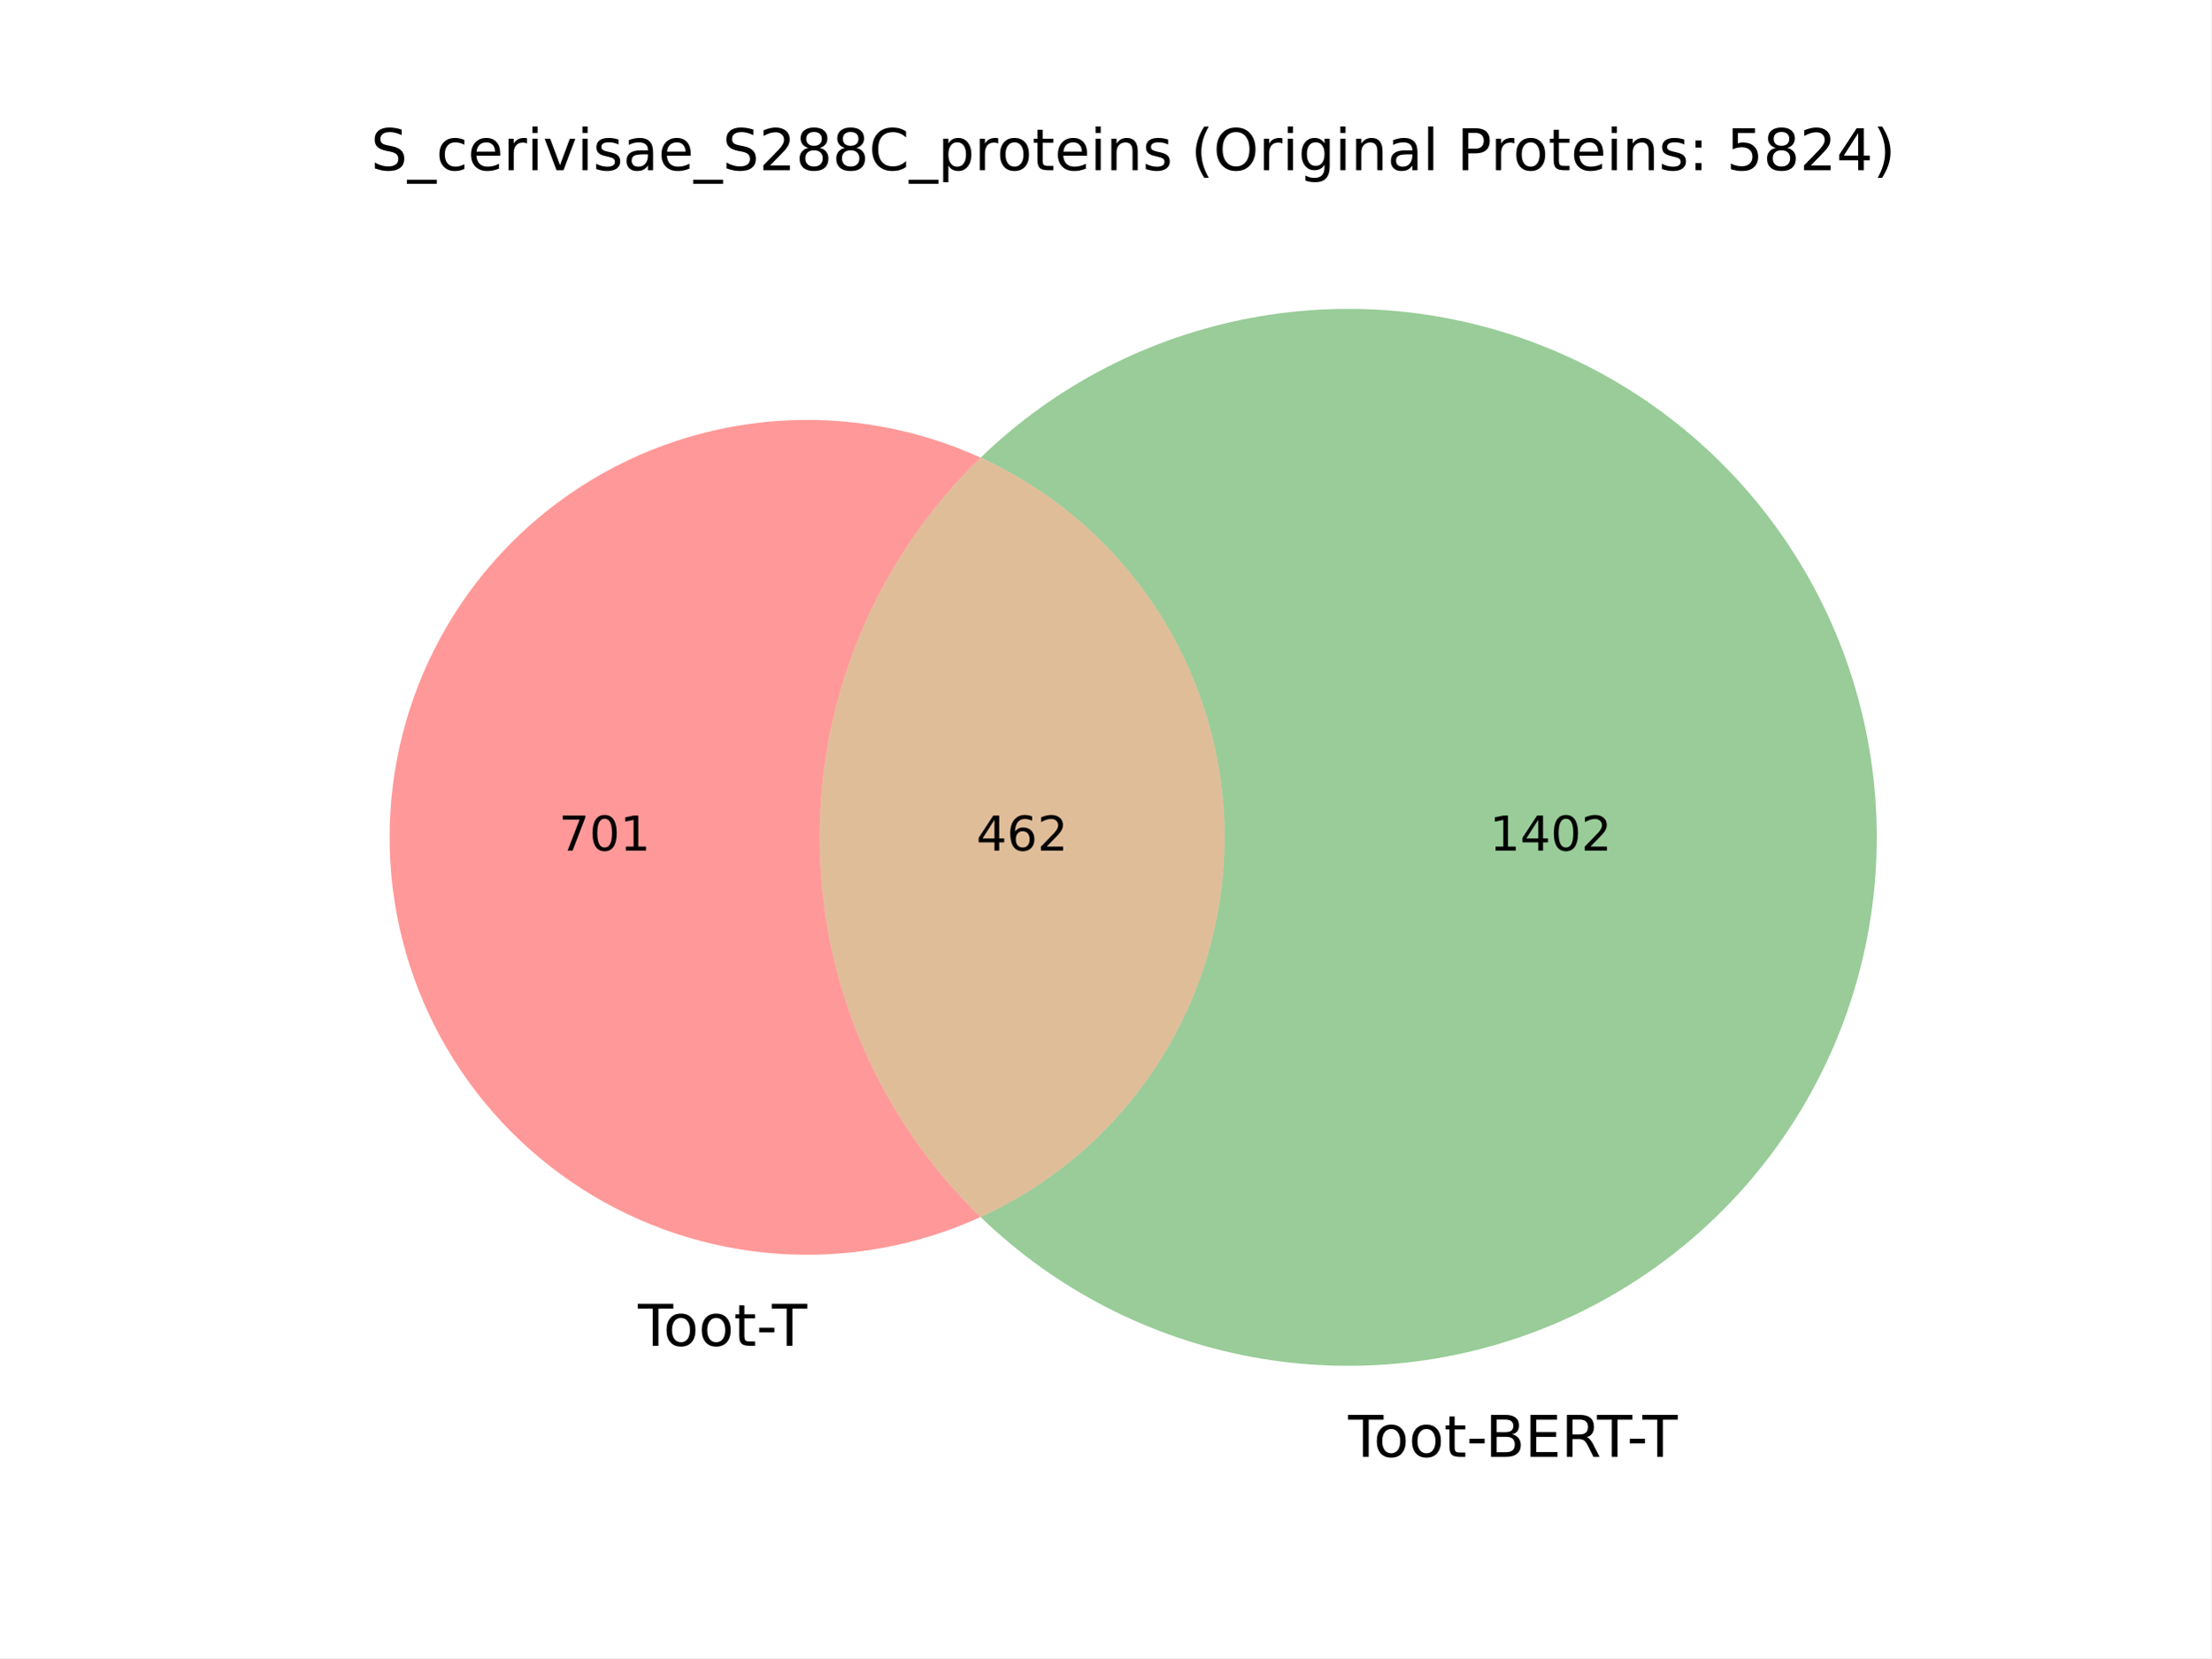
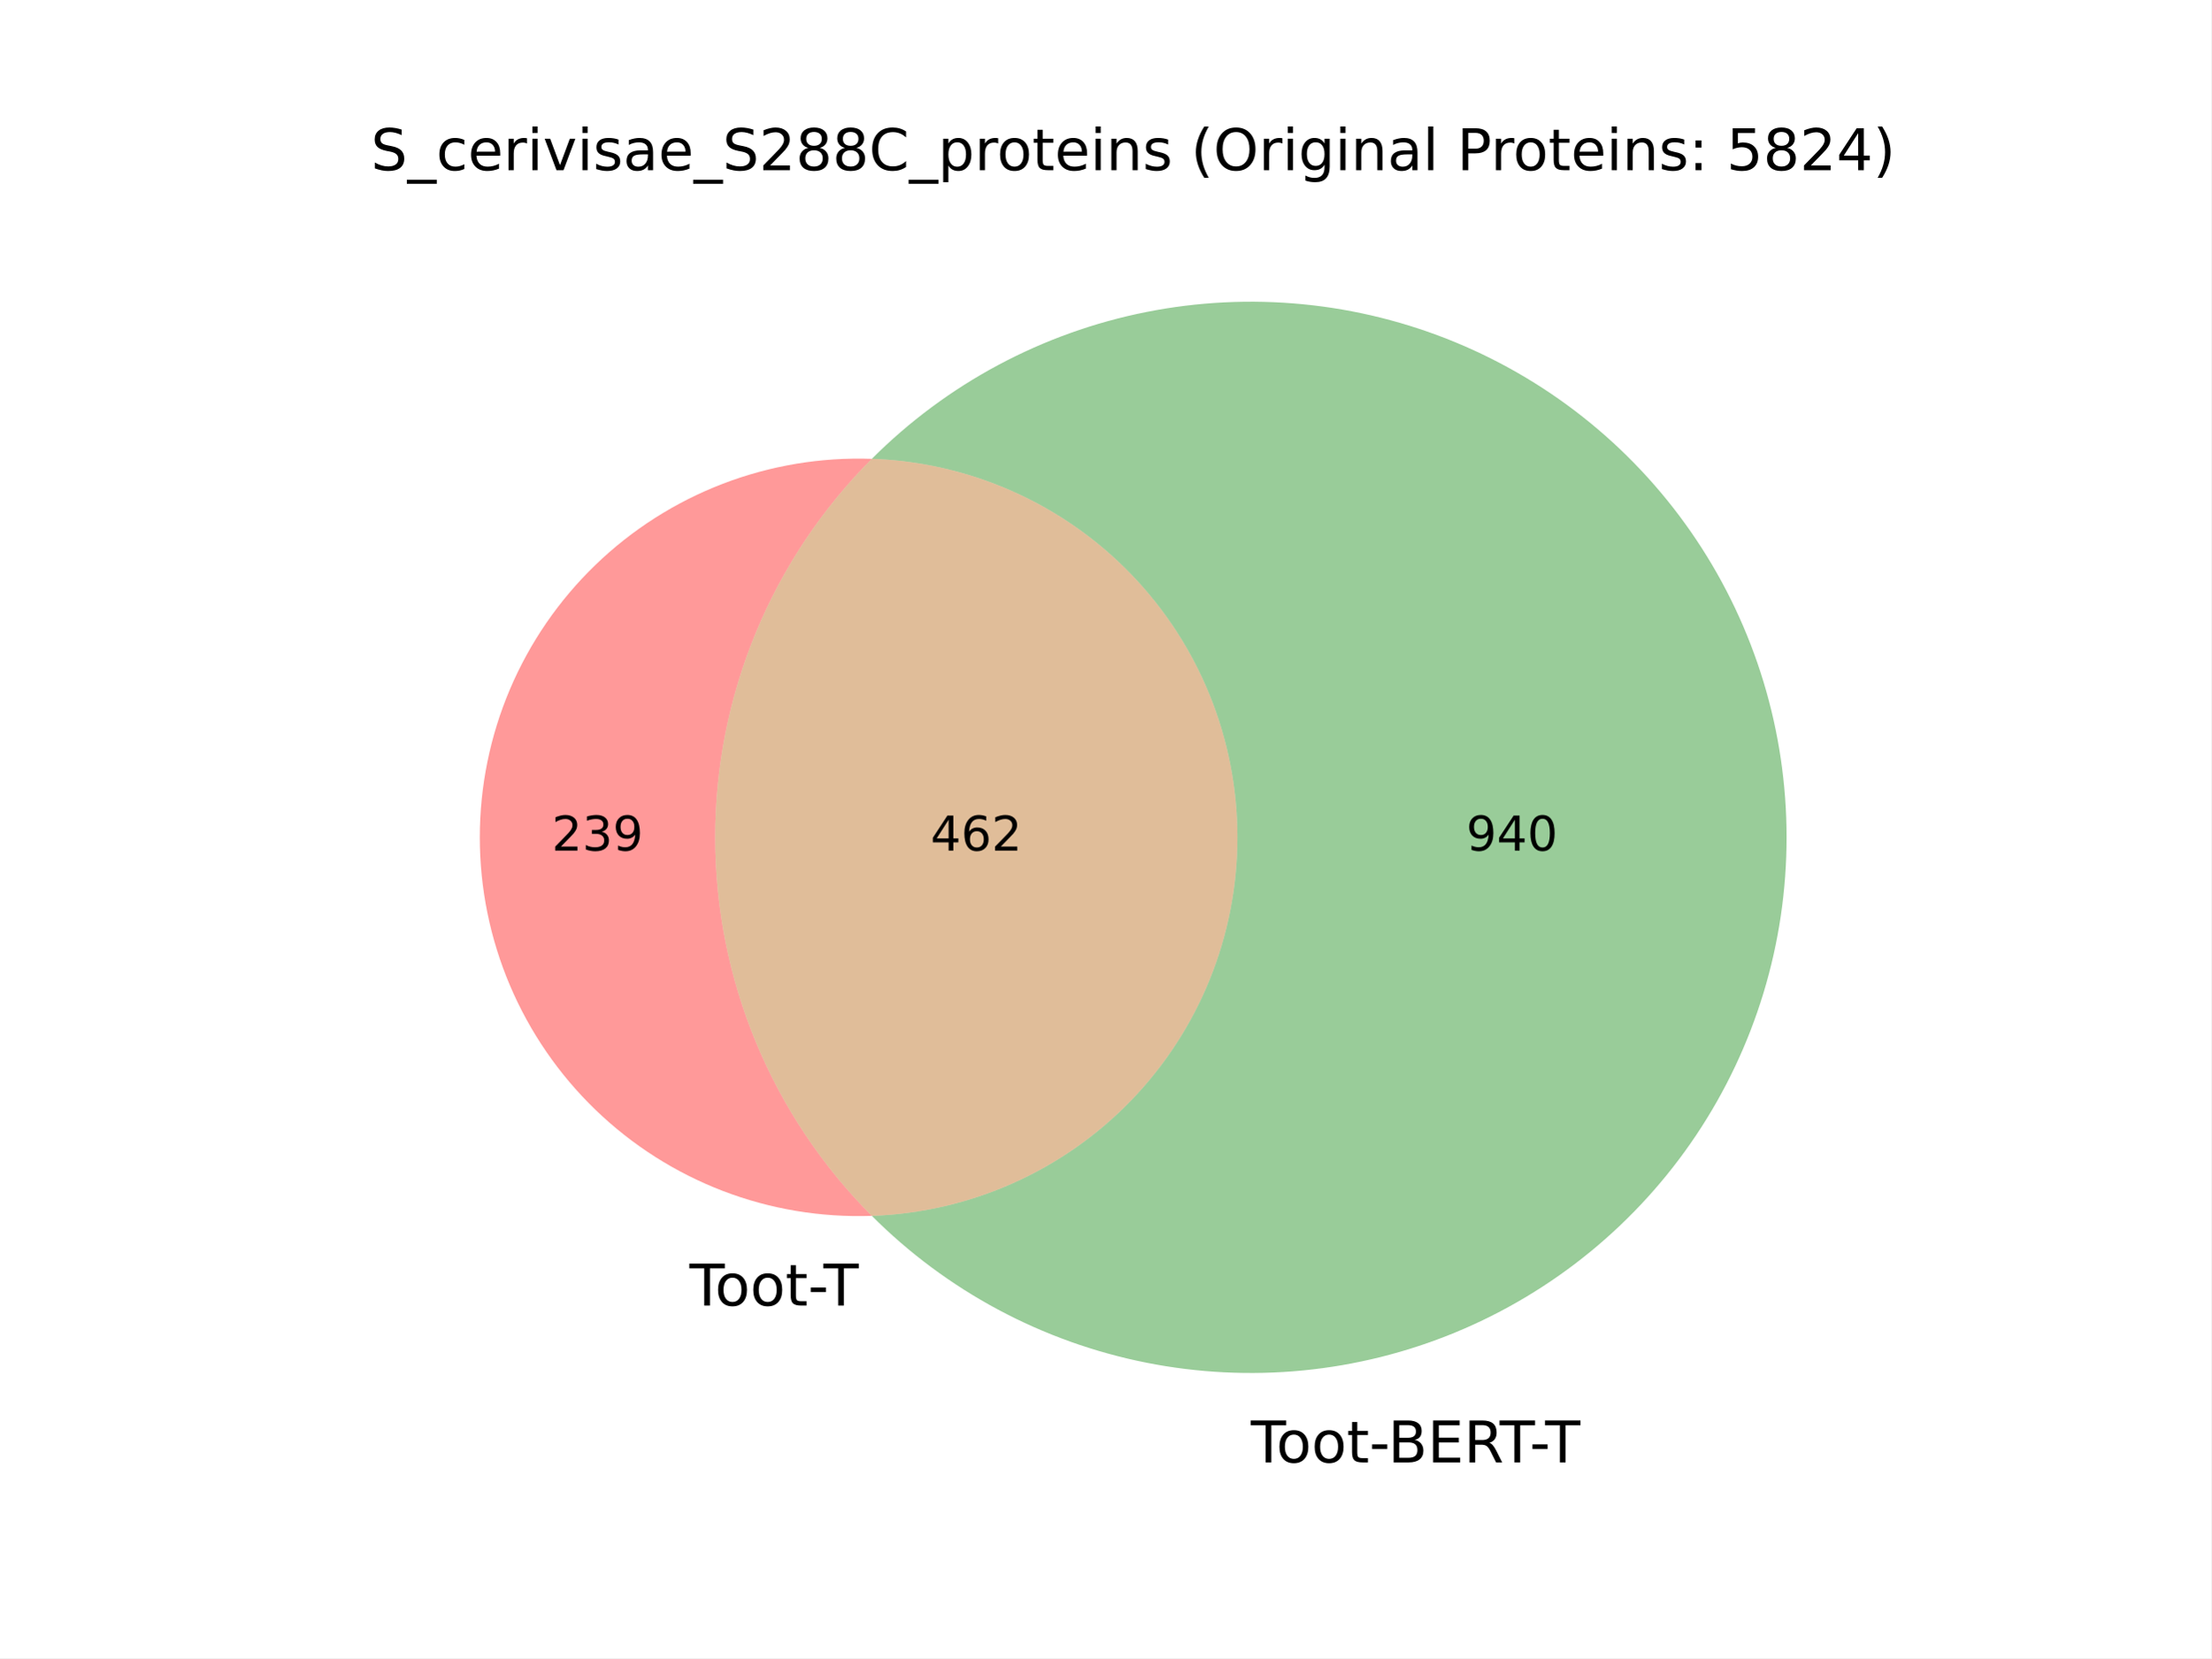
<svg xmlns="http://www.w3.org/2000/svg" xmlns:xlink="http://www.w3.org/1999/xlink" width="460.8pt" height="345.6pt" viewBox="0 0 460.8 345.6" version="1.1">
  <defs>
    <style type="text/css">*{stroke-linejoin: round; stroke-linecap: butt}</style>
  </defs>
  <g id="figure_1">
    <g id="patch_1">
      <path d="M 0 345.6  L 460.8 345.6  L 460.8 0  L 0 0  z " style="fill: #ffffff" />
    </g>
    <g id="axes_1">
      <g id="patch_2">
-         <path d="M 204.357 253.668  C 193.749 243.397 185.314 231.098 179.553 217.503  C 173.793 203.908 170.824 189.293 170.824 174.528  C 170.824 159.763 173.793 145.148 179.553 131.553  C 185.314 117.958 193.749 105.659 204.357 95.388  C 191.103 89.333 176.538 86.702 162.003 87.74  C 147.468 88.778 133.424 93.45 121.164 101.327  C 108.905 109.204 98.819 120.037 91.835 132.826  C 84.85 145.615 81.19 159.956 81.19 174.528  C 81.19 189.1 84.85 203.441 91.835 216.23  C 98.819 229.019 108.905 239.852 121.164 247.729  C 133.424 255.606 147.468 260.278 162.003 261.316  C 176.538 262.354 191.103 259.723 204.357 253.668  " clip-path="url(#pb43f7bd41c)" style="fill: #ff0000; opacity: 0.4" />
+         <path d="M 181.692 253.426  C 160.792 232.5 149.04 204.104 149.04 174.528  C 149.04 144.952 160.792 116.556 181.692 95.63  C 171.099 95.26 160.539 97.026 150.644 100.824  C 140.748 104.623 131.718 110.375 124.094 117.738  C 116.469 125.1 110.405 133.924 106.263 143.68  C 102.121 153.437 99.987 163.929 99.987 174.528  C 99.987 185.127 102.121 195.619 106.263 205.376  C 110.405 215.132 116.469 223.956 124.094 231.318  C 131.718 238.681 140.748 244.433 150.644 248.232  C 160.539 252.03 171.099 253.796 181.692 253.426  " clip-path="url(#p2285cf08c7)" style="fill: #ff0000; opacity: 0.4" />
      </g>
      <g id="patch_3">
-         <path d="M 204.357 95.388  C 219.525 102.318 232.385 113.465 241.399 127.494  C 250.413 141.523 255.207 157.852 255.207 174.528  C 255.207 191.204 250.413 207.533 241.399 221.562  C 232.385 235.591 219.525 246.738 204.357 253.668  C 219.899 268.714 239.534 278.855 260.8 282.817  C 282.066 286.78 304.035 284.391 323.953 275.952  C 343.87 267.512 360.868 253.39 372.813 235.355  C 384.758 217.32 391.13 196.16 391.13 174.528  C 391.13 152.896 384.758 131.736 372.813 113.701  C 360.868 95.666 343.87 81.544 323.953 73.104  C 304.035 64.665 282.066 62.276 260.8 66.239  C 239.534 70.201 219.899 80.342 204.357 95.388  " clip-path="url(#pb43f7bd41c)" style="fill: #008000; opacity: 0.4" />
+         <path d="M 181.692 95.63  C 202.132 96.345 221.516 104.976 235.723 119.689  C 249.931 134.402 257.879 154.075 257.879 174.528  C 257.879 194.981 249.931 214.654 235.723 229.367  C 221.516 244.08 202.132 252.711 181.692 253.426  C 189.454 261.197 198.32 267.781 208.004 272.964  C 217.688 278.146 228.084 281.872 238.855 284.02  C 249.626 286.167 260.656 286.714 271.587 285.641  C 282.518 284.569 293.231 281.889 303.38 277.689  C 313.529 273.489 323.003 267.814 331.495 260.848  C 339.987 253.882 347.404 245.701 353.508 236.57  C 359.611 227.438 364.334 217.456 367.523 206.945  C 370.712 196.435 372.333 185.512 372.333 174.528  C 372.333 163.544 370.712 152.621 367.523 142.111  C 364.334 131.6 359.611 121.618 353.508 112.486  C 347.404 103.355 339.987 95.174 331.495 88.208  C 323.003 81.242 313.529 75.567 303.38 71.367  C 293.231 67.167 282.518 64.487 271.587 63.415  C 260.656 62.342 249.626 62.889 238.855 65.036  C 228.084 67.184 217.688 70.91 208.004 76.092  C 198.32 81.275 189.454 87.859 181.692 95.63  " clip-path="url(#p2285cf08c7)" style="fill: #008000; opacity: 0.4" />
      </g>
      <g id="patch_4">
-         <path d="M 204.357 253.668  C 219.525 246.738 232.385 235.591 241.399 221.562  C 250.413 207.533 255.207 191.204 255.207 174.528  C 255.207 157.852 250.413 141.523 241.399 127.494  C 232.385 113.465 219.525 102.318 204.357 95.388  C 193.749 105.659 185.314 117.958 179.553 131.553  C 173.793 145.148 170.824 159.763 170.824 174.528  C 170.824 189.293 173.793 203.908 179.553 217.503  C 185.314 231.098 193.749 243.397 204.357 253.668  " clip-path="url(#pb43f7bd41c)" style="fill: #b25900; opacity: 0.4" />
+         <path d="M 181.692 253.426  C 202.132 252.711 221.516 244.08 235.723 229.367  C 249.931 214.654 257.879 194.981 257.879 174.528  C 257.879 154.075 249.931 134.402 235.723 119.689  C 221.516 104.976 202.132 96.345 181.692 95.63  C 160.792 116.556 149.04 144.952 149.04 174.528  C 149.04 204.104 160.792 232.5 181.692 253.426  " clip-path="url(#p2285cf08c7)" style="fill: #b25900; opacity: 0.4" />
      </g>
      <g id="text_1">
-         <g transform="translate(116.4632 177.2874) scale(0.1 -0.1)">
+         <g transform="translate(114.9695 177.2874) scale(0.1 -0.1)">
          <defs>
-             <path id="DejaVuSans-37" d="M 525 4666  L 3525 4666  L 3525 4397  L 1831 0  L 1172 0  L 2766 4134  L 525 4134  L 525 4666  z " transform="scale(0.015625)" />
-             <path id="DejaVuSans-30" d="M 2034 4250  Q 1547 4250 1301 3770  Q 1056 3291 1056 2328  Q 1056 1369 1301 889  Q 1547 409 2034 409  Q 2525 409 2770 889  Q 3016 1369 3016 2328  Q 3016 3291 2770 3770  Q 2525 4250 2034 4250  z M 2034 4750  Q 2819 4750 3233 4129  Q 3647 3509 3647 2328  Q 3647 1150 3233 529  Q 2819 -91 2034 -91  Q 1250 -91 836 529  Q 422 1150 422 2328  Q 422 3509 836 4129  Q 1250 4750 2034 4750  z " transform="scale(0.015625)" />
-             <path id="DejaVuSans-31" d="M 794 531  L 1825 531  L 1825 4091  L 703 3866  L 703 4441  L 1819 4666  L 2450 4666  L 2450 531  L 3481 531  L 3481 0  L 794 0  L 794 531  z " transform="scale(0.015625)" />
+             <path id="DejaVuSans-32" d="M 1228 531  L 3431 531  L 3431 0  L 469 0  L 469 531  Q 828 903 1448 1529  Q 2069 2156 2228 2338  Q 2531 2678 2651 2914  Q 2772 3150 2772 3378  Q 2772 3750 2511 3984  Q 2250 4219 1831 4219  Q 1534 4219 1204 4116  Q 875 4013 500 3803  L 500 4441  Q 881 4594 1212 4672  Q 1544 4750 1819 4750  Q 2544 4750 2975 4387  Q 3406 4025 3406 3419  Q 3406 3131 3298 2873  Q 3191 2616 2906 2266  Q 2828 2175 2409 1742  Q 1991 1309 1228 531  z " transform="scale(0.015625)" />
+             <path id="DejaVuSans-33" d="M 2597 2516  Q 3050 2419 3304 2112  Q 3559 1806 3559 1356  Q 3559 666 3084 287  Q 2609 -91 1734 -91  Q 1441 -91 1130 -33  Q 819 25 488 141  L 488 750  Q 750 597 1062 519  Q 1375 441 1716 441  Q 2309 441 2620 675  Q 2931 909 2931 1356  Q 2931 1769 2642 2001  Q 2353 2234 1838 2234  L 1294 2234  L 1294 2753  L 1863 2753  Q 2328 2753 2575 2939  Q 2822 3125 2822 3475  Q 2822 3834 2567 4026  Q 2313 4219 1838 4219  Q 1578 4219 1281 4162  Q 984 4106 628 3988  L 628 4550  Q 988 4650 1302 4700  Q 1616 4750 1894 4750  Q 2613 4750 3031 4423  Q 3450 4097 3450 3541  Q 3450 3153 3228 2886  Q 3006 2619 2597 2516  z " transform="scale(0.015625)" />
+             <path id="DejaVuSans-39" d="M 703 97  L 703 672  Q 941 559 1184 500  Q 1428 441 1663 441  Q 2288 441 2617 861  Q 2947 1281 2994 2138  Q 2813 1869 2534 1725  Q 2256 1581 1919 1581  Q 1219 1581 811 2004  Q 403 2428 403 3163  Q 403 3881 828 4315  Q 1253 4750 1959 4750  Q 2769 4750 3195 4129  Q 3622 3509 3622 2328  Q 3622 1225 3098 567  Q 2575 -91 1691 -91  Q 1453 -91 1209 -44  Q 966 3 703 97  z M 1959 2075  Q 2384 2075 2632 2365  Q 2881 2656 2881 3163  Q 2881 3666 2632 3958  Q 2384 4250 1959 4250  Q 1534 4250 1286 3958  Q 1038 3666 1038 3163  Q 1038 2656 1286 2365  Q 1534 2075 1959 2075  z " transform="scale(0.015625)" />
          </defs>
-           <use xlink:href="#DejaVuSans-37" />
-           <use xlink:href="#DejaVuSans-30" x="63.623" />
-           <use xlink:href="#DejaVuSans-31" x="127.246" />
+           <use xlink:href="#DejaVuSans-32" />
+           <use xlink:href="#DejaVuSans-33" x="63.623" />
+           <use xlink:href="#DejaVuSans-39" x="127.246" />
        </g>
      </g>
      <g id="text_2">
-         <g transform="translate(310.4438 177.2874) scale(0.1 -0.1)">
+         <g transform="translate(305.5624 177.2874) scale(0.1 -0.1)">
          <defs>
            <path id="DejaVuSans-34" d="M 2419 4116  L 825 1625  L 2419 1625  L 2419 4116  z M 2253 4666  L 3047 4666  L 3047 1625  L 3713 1625  L 3713 1100  L 3047 1100  L 3047 0  L 2419 0  L 2419 1100  L 313 1100  L 313 1709  L 2253 4666  z " transform="scale(0.015625)" />
-             <path id="DejaVuSans-32" d="M 1228 531  L 3431 531  L 3431 0  L 469 0  L 469 531  Q 828 903 1448 1529  Q 2069 2156 2228 2338  Q 2531 2678 2651 2914  Q 2772 3150 2772 3378  Q 2772 3750 2511 3984  Q 2250 4219 1831 4219  Q 1534 4219 1204 4116  Q 875 4013 500 3803  L 500 4441  Q 881 4594 1212 4672  Q 1544 4750 1819 4750  Q 2544 4750 2975 4387  Q 3406 4025 3406 3419  Q 3406 3131 3298 2873  Q 3191 2616 2906 2266  Q 2828 2175 2409 1742  Q 1991 1309 1228 531  z " transform="scale(0.015625)" />
+             <path id="DejaVuSans-30" d="M 2034 4250  Q 1547 4250 1301 3770  Q 1056 3291 1056 2328  Q 1056 1369 1301 889  Q 1547 409 2034 409  Q 2525 409 2770 889  Q 3016 1369 3016 2328  Q 3016 3291 2770 3770  Q 2525 4250 2034 4250  z M 2034 4750  Q 2819 4750 3233 4129  Q 3647 3509 3647 2328  Q 3647 1150 3233 529  Q 2819 -91 2034 -91  Q 1250 -91 836 529  Q 422 1150 422 2328  Q 422 3509 836 4129  Q 1250 4750 2034 4750  z " transform="scale(0.015625)" />
          </defs>
-           <use xlink:href="#DejaVuSans-31" />
+           <use xlink:href="#DejaVuSans-39" />
          <use xlink:href="#DejaVuSans-34" x="63.623" />
          <use xlink:href="#DejaVuSans-30" x="127.246" />
-           <use xlink:href="#DejaVuSans-32" x="190.869" />
        </g>
      </g>
      <g id="text_3">
-         <g transform="translate(203.4721 177.2874) scale(0.1 -0.1)">
+         <g transform="translate(193.9157 177.2874) scale(0.1 -0.1)">
          <defs>
            <path id="DejaVuSans-36" d="M 2113 2584  Q 1688 2584 1439 2293  Q 1191 2003 1191 1497  Q 1191 994 1439 701  Q 1688 409 2113 409  Q 2538 409 2786 701  Q 3034 994 3034 1497  Q 3034 2003 2786 2293  Q 2538 2584 2113 2584  z M 3366 4563  L 3366 3988  Q 3128 4100 2886 4159  Q 2644 4219 2406 4219  Q 1781 4219 1451 3797  Q 1122 3375 1075 2522  Q 1259 2794 1537 2939  Q 1816 3084 2150 3084  Q 2853 3084 3261 2657  Q 3669 2231 3669 1497  Q 3669 778 3244 343  Q 2819 -91 2113 -91  Q 1303 -91 875 529  Q 447 1150 447 2328  Q 447 3434 972 4092  Q 1497 4750 2381 4750  Q 2619 4750 2861 4703  Q 3103 4656 3366 4563  z " transform="scale(0.015625)" />
          </defs>
          <use xlink:href="#DejaVuSans-34" />
          <use xlink:href="#DejaVuSans-36" x="63.623" />
          <use xlink:href="#DejaVuSans-32" x="127.246" />
        </g>
      </g>
      <g id="text_4">
-         <g transform="translate(132.956 280.513) scale(0.12 -0.12)">
+         <g transform="translate(143.6906 272.122) scale(0.12 -0.12)">
          <defs>
            <path id="DejaVuSans-54" d="M -19 4666  L 3928 4666  L 3928 4134  L 2272 4134  L 2272 0  L 1638 0  L 1638 4134  L -19 4134  L -19 4666  z " transform="scale(0.015625)" />
            <path id="DejaVuSans-6f" d="M 1959 3097  Q 1497 3097 1228 2736  Q 959 2375 959 1747  Q 959 1119 1226 758  Q 1494 397 1959 397  Q 2419 397 2687 759  Q 2956 1122 2956 1747  Q 2956 2369 2687 2733  Q 2419 3097 1959 3097  z M 1959 3584  Q 2709 3584 3137 3096  Q 3566 2609 3566 1747  Q 3566 888 3137 398  Q 2709 -91 1959 -91  Q 1206 -91 779 398  Q 353 888 353 1747  Q 353 2609 779 3096  Q 1206 3584 1959 3584  z " transform="scale(0.015625)" />
            <path id="DejaVuSans-74" d="M 1172 4494  L 1172 3500  L 2356 3500  L 2356 3053  L 1172 3053  L 1172 1153  Q 1172 725 1289 603  Q 1406 481 1766 481  L 2356 481  L 2356 0  L 1766 0  Q 1100 0 847 248  Q 594 497 594 1153  L 594 3053  L 172 3053  L 172 3500  L 594 3500  L 594 4494  L 1172 4494  z " transform="scale(0.015625)" />
            <path id="DejaVuSans-2d" d="M 313 2009  L 1997 2009  L 1997 1497  L 313 1497  L 313 2009  z " transform="scale(0.015625)" />
          </defs>
          <use xlink:href="#DejaVuSans-54" />
          <use xlink:href="#DejaVuSans-6f" x="44.084" />
          <use xlink:href="#DejaVuSans-6f" x="105.266" />
          <use xlink:href="#DejaVuSans-74" x="166.447" />
          <use xlink:href="#DejaVuSans-2d" x="205.656" />
          <use xlink:href="#DejaVuSans-54" x="232.615" />
        </g>
      </g>
      <g id="text_5">
-         <g transform="translate(280.9773 303.6572) scale(0.12 -0.12)">
+         <g transform="translate(260.6863 304.8225) scale(0.12 -0.12)">
          <defs>
            <path id="DejaVuSans-42" d="M 1259 2228  L 1259 519  L 2272 519  Q 2781 519 3026 730  Q 3272 941 3272 1375  Q 3272 1813 3026 2020  Q 2781 2228 2272 2228  L 1259 2228  z M 1259 4147  L 1259 2741  L 2194 2741  Q 2656 2741 2882 2914  Q 3109 3088 3109 3444  Q 3109 3797 2882 3972  Q 2656 4147 2194 4147  L 1259 4147  z M 628 4666  L 2241 4666  Q 2963 4666 3353 4366  Q 3744 4066 3744 3513  Q 3744 3084 3544 2831  Q 3344 2578 2956 2516  Q 3422 2416 3680 2098  Q 3938 1781 3938 1306  Q 3938 681 3513 340  Q 3088 0 2303 0  L 628 0  L 628 4666  z " transform="scale(0.015625)" />
            <path id="DejaVuSans-45" d="M 628 4666  L 3578 4666  L 3578 4134  L 1259 4134  L 1259 2753  L 3481 2753  L 3481 2222  L 1259 2222  L 1259 531  L 3634 531  L 3634 0  L 628 0  L 628 4666  z " transform="scale(0.015625)" />
            <path id="DejaVuSans-52" d="M 2841 2188  Q 3044 2119 3236 1894  Q 3428 1669 3622 1275  L 4263 0  L 3584 0  L 2988 1197  Q 2756 1666 2539 1819  Q 2322 1972 1947 1972  L 1259 1972  L 1259 0  L 628 0  L 628 4666  L 2053 4666  Q 2853 4666 3247 4331  Q 3641 3997 3641 3322  Q 3641 2881 3436 2590  Q 3231 2300 2841 2188  z M 1259 4147  L 1259 2491  L 2053 2491  Q 2509 2491 2742 2702  Q 2975 2913 2975 3322  Q 2975 3731 2742 3939  Q 2509 4147 2053 4147  L 1259 4147  z " transform="scale(0.015625)" />
          </defs>
          <use xlink:href="#DejaVuSans-54" />
          <use xlink:href="#DejaVuSans-6f" x="44.084" />
          <use xlink:href="#DejaVuSans-6f" x="105.266" />
          <use xlink:href="#DejaVuSans-74" x="166.447" />
          <use xlink:href="#DejaVuSans-2d" x="205.656" />
          <use xlink:href="#DejaVuSans-42" x="238.115" />
          <use xlink:href="#DejaVuSans-45" x="306.719" />
          <use xlink:href="#DejaVuSans-52" x="369.902" />
          <use xlink:href="#DejaVuSans-54" x="432.135" />
          <use xlink:href="#DejaVuSans-2d" x="484.094" />
          <use xlink:href="#DejaVuSans-54" x="511.053" />
        </g>
      </g>
      <g id="text_6">
        <g transform="translate(77.28469 35.472) scale(0.12 -0.12)">
          <defs>
            <path id="DejaVuSans-53" d="M 3425 4513  L 3425 3897  Q 3066 4069 2747 4153  Q 2428 4238 2131 4238  Q 1616 4238 1336 4038  Q 1056 3838 1056 3469  Q 1056 3159 1242 3001  Q 1428 2844 1947 2747  L 2328 2669  Q 3034 2534 3370 2195  Q 3706 1856 3706 1288  Q 3706 609 3251 259  Q 2797 -91 1919 -91  Q 1588 -91 1214 -16  Q 841 59 441 206  L 441 856  Q 825 641 1194 531  Q 1563 422 1919 422  Q 2459 422 2753 634  Q 3047 847 3047 1241  Q 3047 1584 2836 1778  Q 2625 1972 2144 2069  L 1759 2144  Q 1053 2284 737 2584  Q 422 2884 422 3419  Q 422 4038 858 4394  Q 1294 4750 2059 4750  Q 2388 4750 2728 4690  Q 3069 4631 3425 4513  z " transform="scale(0.015625)" />
            <path id="DejaVuSans-5f" d="M 3263 -1063  L 3263 -1509  L -63 -1509  L -63 -1063  L 3263 -1063  z " transform="scale(0.015625)" />
            <path id="DejaVuSans-63" d="M 3122 3366  L 3122 2828  Q 2878 2963 2633 3030  Q 2388 3097 2138 3097  Q 1578 3097 1268 2742  Q 959 2388 959 1747  Q 959 1106 1268 751  Q 1578 397 2138 397  Q 2388 397 2633 464  Q 2878 531 3122 666  L 3122 134  Q 2881 22 2623 -34  Q 2366 -91 2075 -91  Q 1284 -91 818 406  Q 353 903 353 1747  Q 353 2603 823 3093  Q 1294 3584 2113 3584  Q 2378 3584 2631 3529  Q 2884 3475 3122 3366  z " transform="scale(0.015625)" />
            <path id="DejaVuSans-65" d="M 3597 1894  L 3597 1613  L 953 1613  Q 991 1019 1311 708  Q 1631 397 2203 397  Q 2534 397 2845 478  Q 3156 559 3463 722  L 3463 178  Q 3153 47 2828 -22  Q 2503 -91 2169 -91  Q 1331 -91 842 396  Q 353 884 353 1716  Q 353 2575 817 3079  Q 1281 3584 2069 3584  Q 2775 3584 3186 3129  Q 3597 2675 3597 1894  z M 3022 2063  Q 3016 2534 2758 2815  Q 2500 3097 2075 3097  Q 1594 3097 1305 2825  Q 1016 2553 972 2059  L 3022 2063  z " transform="scale(0.015625)" />
            <path id="DejaVuSans-72" d="M 2631 2963  Q 2534 3019 2420 3045  Q 2306 3072 2169 3072  Q 1681 3072 1420 2755  Q 1159 2438 1159 1844  L 1159 0  L 581 0  L 581 3500  L 1159 3500  L 1159 2956  Q 1341 3275 1631 3429  Q 1922 3584 2338 3584  Q 2397 3584 2469 3576  Q 2541 3569 2628 3553  L 2631 2963  z " transform="scale(0.015625)" />
            <path id="DejaVuSans-69" d="M 603 3500  L 1178 3500  L 1178 0  L 603 0  L 603 3500  z M 603 4863  L 1178 4863  L 1178 4134  L 603 4134  L 603 4863  z " transform="scale(0.015625)" />
            <path id="DejaVuSans-76" d="M 191 3500  L 800 3500  L 1894 563  L 2988 3500  L 3597 3500  L 2284 0  L 1503 0  L 191 3500  z " transform="scale(0.015625)" />
            <path id="DejaVuSans-73" d="M 2834 3397  L 2834 2853  Q 2591 2978 2328 3040  Q 2066 3103 1784 3103  Q 1356 3103 1142 2972  Q 928 2841 928 2578  Q 928 2378 1081 2264  Q 1234 2150 1697 2047  L 1894 2003  Q 2506 1872 2764 1633  Q 3022 1394 3022 966  Q 3022 478 2636 193  Q 2250 -91 1575 -91  Q 1294 -91 989 -36  Q 684 19 347 128  L 347 722  Q 666 556 975 473  Q 1284 391 1588 391  Q 1994 391 2212 530  Q 2431 669 2431 922  Q 2431 1156 2273 1281  Q 2116 1406 1581 1522  L 1381 1569  Q 847 1681 609 1914  Q 372 2147 372 2553  Q 372 3047 722 3315  Q 1072 3584 1716 3584  Q 2034 3584 2315 3537  Q 2597 3491 2834 3397  z " transform="scale(0.015625)" />
            <path id="DejaVuSans-61" d="M 2194 1759  Q 1497 1759 1228 1600  Q 959 1441 959 1056  Q 959 750 1161 570  Q 1363 391 1709 391  Q 2188 391 2477 730  Q 2766 1069 2766 1631  L 2766 1759  L 2194 1759  z M 3341 1997  L 3341 0  L 2766 0  L 2766 531  Q 2569 213 2275 61  Q 1981 -91 1556 -91  Q 1019 -91 701 211  Q 384 513 384 1019  Q 384 1609 779 1909  Q 1175 2209 1959 2209  L 2766 2209  L 2766 2266  Q 2766 2663 2505 2880  Q 2244 3097 1772 3097  Q 1472 3097 1187 3025  Q 903 2953 641 2809  L 641 3341  Q 956 3463 1253 3523  Q 1550 3584 1831 3584  Q 2591 3584 2966 3190  Q 3341 2797 3341 1997  z " transform="scale(0.015625)" />
            <path id="DejaVuSans-38" d="M 2034 2216  Q 1584 2216 1326 1975  Q 1069 1734 1069 1313  Q 1069 891 1326 650  Q 1584 409 2034 409  Q 2484 409 2743 651  Q 3003 894 3003 1313  Q 3003 1734 2745 1975  Q 2488 2216 2034 2216  z M 1403 2484  Q 997 2584 770 2862  Q 544 3141 544 3541  Q 544 4100 942 4425  Q 1341 4750 2034 4750  Q 2731 4750 3128 4425  Q 3525 4100 3525 3541  Q 3525 3141 3298 2862  Q 3072 2584 2669 2484  Q 3125 2378 3379 2068  Q 3634 1759 3634 1313  Q 3634 634 3220 271  Q 2806 -91 2034 -91  Q 1263 -91 848 271  Q 434 634 434 1313  Q 434 1759 690 2068  Q 947 2378 1403 2484  z M 1172 3481  Q 1172 3119 1398 2916  Q 1625 2713 2034 2713  Q 2441 2713 2670 2916  Q 2900 3119 2900 3481  Q 2900 3844 2670 4047  Q 2441 4250 2034 4250  Q 1625 4250 1398 4047  Q 1172 3844 1172 3481  z " transform="scale(0.015625)" />
            <path id="DejaVuSans-43" d="M 4122 4306  L 4122 3641  Q 3803 3938 3442 4084  Q 3081 4231 2675 4231  Q 1875 4231 1450 3742  Q 1025 3253 1025 2328  Q 1025 1406 1450 917  Q 1875 428 2675 428  Q 3081 428 3442 575  Q 3803 722 4122 1019  L 4122 359  Q 3791 134 3420 21  Q 3050 -91 2638 -91  Q 1578 -91 968 557  Q 359 1206 359 2328  Q 359 3453 968 4101  Q 1578 4750 2638 4750  Q 3056 4750 3426 4639  Q 3797 4528 4122 4306  z " transform="scale(0.015625)" />
            <path id="DejaVuSans-70" d="M 1159 525  L 1159 -1331  L 581 -1331  L 581 3500  L 1159 3500  L 1159 2969  Q 1341 3281 1617 3432  Q 1894 3584 2278 3584  Q 2916 3584 3314 3078  Q 3713 2572 3713 1747  Q 3713 922 3314 415  Q 2916 -91 2278 -91  Q 1894 -91 1617 61  Q 1341 213 1159 525  z M 3116 1747  Q 3116 2381 2855 2742  Q 2594 3103 2138 3103  Q 1681 3103 1420 2742  Q 1159 2381 1159 1747  Q 1159 1113 1420 752  Q 1681 391 2138 391  Q 2594 391 2855 752  Q 3116 1113 3116 1747  z " transform="scale(0.015625)" />
            <path id="DejaVuSans-6e" d="M 3513 2113  L 3513 0  L 2938 0  L 2938 2094  Q 2938 2591 2744 2837  Q 2550 3084 2163 3084  Q 1697 3084 1428 2787  Q 1159 2491 1159 1978  L 1159 0  L 581 0  L 581 3500  L 1159 3500  L 1159 2956  Q 1366 3272 1645 3428  Q 1925 3584 2291 3584  Q 2894 3584 3203 3211  Q 3513 2838 3513 2113  z " transform="scale(0.015625)" />
            <path id="DejaVuSans-20" transform="scale(0.015625)" />
            <path id="DejaVuSans-28" d="M 1984 4856  Q 1566 4138 1362 3434  Q 1159 2731 1159 2009  Q 1159 1288 1364 580  Q 1569 -128 1984 -844  L 1484 -844  Q 1016 -109 783 600  Q 550 1309 550 2009  Q 550 2706 781 3412  Q 1013 4119 1484 4856  L 1984 4856  z " transform="scale(0.015625)" />
            <path id="DejaVuSans-4f" d="M 2522 4238  Q 1834 4238 1429 3725  Q 1025 3213 1025 2328  Q 1025 1447 1429 934  Q 1834 422 2522 422  Q 3209 422 3611 934  Q 4013 1447 4013 2328  Q 4013 3213 3611 3725  Q 3209 4238 2522 4238  z M 2522 4750  Q 3503 4750 4090 4092  Q 4678 3434 4678 2328  Q 4678 1225 4090 567  Q 3503 -91 2522 -91  Q 1538 -91 948 565  Q 359 1222 359 2328  Q 359 3434 948 4092  Q 1538 4750 2522 4750  z " transform="scale(0.015625)" />
            <path id="DejaVuSans-67" d="M 2906 1791  Q 2906 2416 2648 2759  Q 2391 3103 1925 3103  Q 1463 3103 1205 2759  Q 947 2416 947 1791  Q 947 1169 1205 825  Q 1463 481 1925 481  Q 2391 481 2648 825  Q 2906 1169 2906 1791  z M 3481 434  Q 3481 -459 3084 -895  Q 2688 -1331 1869 -1331  Q 1566 -1331 1297 -1286  Q 1028 -1241 775 -1147  L 775 -588  Q 1028 -725 1275 -790  Q 1522 -856 1778 -856  Q 2344 -856 2625 -561  Q 2906 -266 2906 331  L 2906 616  Q 2728 306 2450 153  Q 2172 0 1784 0  Q 1141 0 747 490  Q 353 981 353 1791  Q 353 2603 747 3093  Q 1141 3584 1784 3584  Q 2172 3584 2450 3431  Q 2728 3278 2906 2969  L 2906 3500  L 3481 3500  L 3481 434  z " transform="scale(0.015625)" />
            <path id="DejaVuSans-6c" d="M 603 4863  L 1178 4863  L 1178 0  L 603 0  L 603 4863  z " transform="scale(0.015625)" />
            <path id="DejaVuSans-50" d="M 1259 4147  L 1259 2394  L 2053 2394  Q 2494 2394 2734 2622  Q 2975 2850 2975 3272  Q 2975 3691 2734 3919  Q 2494 4147 2053 4147  L 1259 4147  z M 628 4666  L 2053 4666  Q 2838 4666 3239 4311  Q 3641 3956 3641 3272  Q 3641 2581 3239 2228  Q 2838 1875 2053 1875  L 1259 1875  L 1259 0  L 628 0  L 628 4666  z " transform="scale(0.015625)" />
            <path id="DejaVuSans-3a" d="M 750 794  L 1409 794  L 1409 0  L 750 0  L 750 794  z M 750 3309  L 1409 3309  L 1409 2516  L 750 2516  L 750 3309  z " transform="scale(0.015625)" />
            <path id="DejaVuSans-35" d="M 691 4666  L 3169 4666  L 3169 4134  L 1269 4134  L 1269 2991  Q 1406 3038 1543 3061  Q 1681 3084 1819 3084  Q 2600 3084 3056 2656  Q 3513 2228 3513 1497  Q 3513 744 3044 326  Q 2575 -91 1722 -91  Q 1428 -91 1123 -41  Q 819 9 494 109  L 494 744  Q 775 591 1075 516  Q 1375 441 1709 441  Q 2250 441 2565 725  Q 2881 1009 2881 1497  Q 2881 1984 2565 2268  Q 2250 2553 1709 2553  Q 1456 2553 1204 2497  Q 953 2441 691 2322  L 691 4666  z " transform="scale(0.015625)" />
            <path id="DejaVuSans-29" d="M 513 4856  L 1013 4856  Q 1481 4119 1714 3412  Q 1947 2706 1947 2009  Q 1947 1309 1714 600  Q 1481 -109 1013 -844  L 513 -844  Q 928 -128 1133 580  Q 1338 1288 1338 2009  Q 1338 2731 1133 3434  Q 928 4138 513 4856  z " transform="scale(0.015625)" />
          </defs>
          <use xlink:href="#DejaVuSans-53" />
          <use xlink:href="#DejaVuSans-5f" x="63.477" />
          <use xlink:href="#DejaVuSans-63" x="113.477" />
          <use xlink:href="#DejaVuSans-65" x="168.457" />
          <use xlink:href="#DejaVuSans-72" x="229.98" />
          <use xlink:href="#DejaVuSans-69" x="271.094" />
          <use xlink:href="#DejaVuSans-76" x="298.877" />
          <use xlink:href="#DejaVuSans-69" x="358.057" />
          <use xlink:href="#DejaVuSans-73" x="385.84" />
          <use xlink:href="#DejaVuSans-61" x="437.939" />
          <use xlink:href="#DejaVuSans-65" x="499.219" />
          <use xlink:href="#DejaVuSans-5f" x="560.742" />
          <use xlink:href="#DejaVuSans-53" x="610.742" />
          <use xlink:href="#DejaVuSans-32" x="674.219" />
          <use xlink:href="#DejaVuSans-38" x="737.842" />
          <use xlink:href="#DejaVuSans-38" x="801.465" />
          <use xlink:href="#DejaVuSans-43" x="865.088" />
          <use xlink:href="#DejaVuSans-5f" x="934.912" />
          <use xlink:href="#DejaVuSans-70" x="984.912" />
          <use xlink:href="#DejaVuSans-72" x="1048.389" />
          <use xlink:href="#DejaVuSans-6f" x="1087.252" />
          <use xlink:href="#DejaVuSans-74" x="1148.434" />
          <use xlink:href="#DejaVuSans-65" x="1187.643" />
          <use xlink:href="#DejaVuSans-69" x="1249.166" />
          <use xlink:href="#DejaVuSans-6e" x="1276.949" />
          <use xlink:href="#DejaVuSans-73" x="1340.328" />
          <use xlink:href="#DejaVuSans-20" x="1392.428" />
          <use xlink:href="#DejaVuSans-28" x="1424.215" />
          <use xlink:href="#DejaVuSans-4f" x="1463.229" />
          <use xlink:href="#DejaVuSans-72" x="1541.939" />
          <use xlink:href="#DejaVuSans-69" x="1583.053" />
          <use xlink:href="#DejaVuSans-67" x="1610.836" />
          <use xlink:href="#DejaVuSans-69" x="1674.312" />
          <use xlink:href="#DejaVuSans-6e" x="1702.096" />
          <use xlink:href="#DejaVuSans-61" x="1765.475" />
          <use xlink:href="#DejaVuSans-6c" x="1826.754" />
          <use xlink:href="#DejaVuSans-20" x="1854.537" />
          <use xlink:href="#DejaVuSans-50" x="1886.324" />
          <use xlink:href="#DejaVuSans-72" x="1944.877" />
          <use xlink:href="#DejaVuSans-6f" x="1983.74" />
          <use xlink:href="#DejaVuSans-74" x="2044.922" />
          <use xlink:href="#DejaVuSans-65" x="2084.131" />
          <use xlink:href="#DejaVuSans-69" x="2145.654" />
          <use xlink:href="#DejaVuSans-6e" x="2173.438" />
          <use xlink:href="#DejaVuSans-73" x="2236.816" />
          <use xlink:href="#DejaVuSans-3a" x="2288.916" />
          <use xlink:href="#DejaVuSans-20" x="2322.607" />
          <use xlink:href="#DejaVuSans-35" x="2354.395" />
          <use xlink:href="#DejaVuSans-38" x="2418.018" />
          <use xlink:href="#DejaVuSans-32" x="2481.641" />
          <use xlink:href="#DejaVuSans-34" x="2545.264" />
          <use xlink:href="#DejaVuSans-29" x="2608.887" />
        </g>
      </g>
    </g>
  </g>
  <defs>
-     <clipPath id="pb43f7bd41c">
-       <rect x="58.287" y="41.472" width="355.747" height="266.112" />
+     <clipPath id="p2285cf08c7">
+       <rect x="78.578" y="41.472" width="315.165" height="266.112" />
    </clipPath>
  </defs>
</svg>
